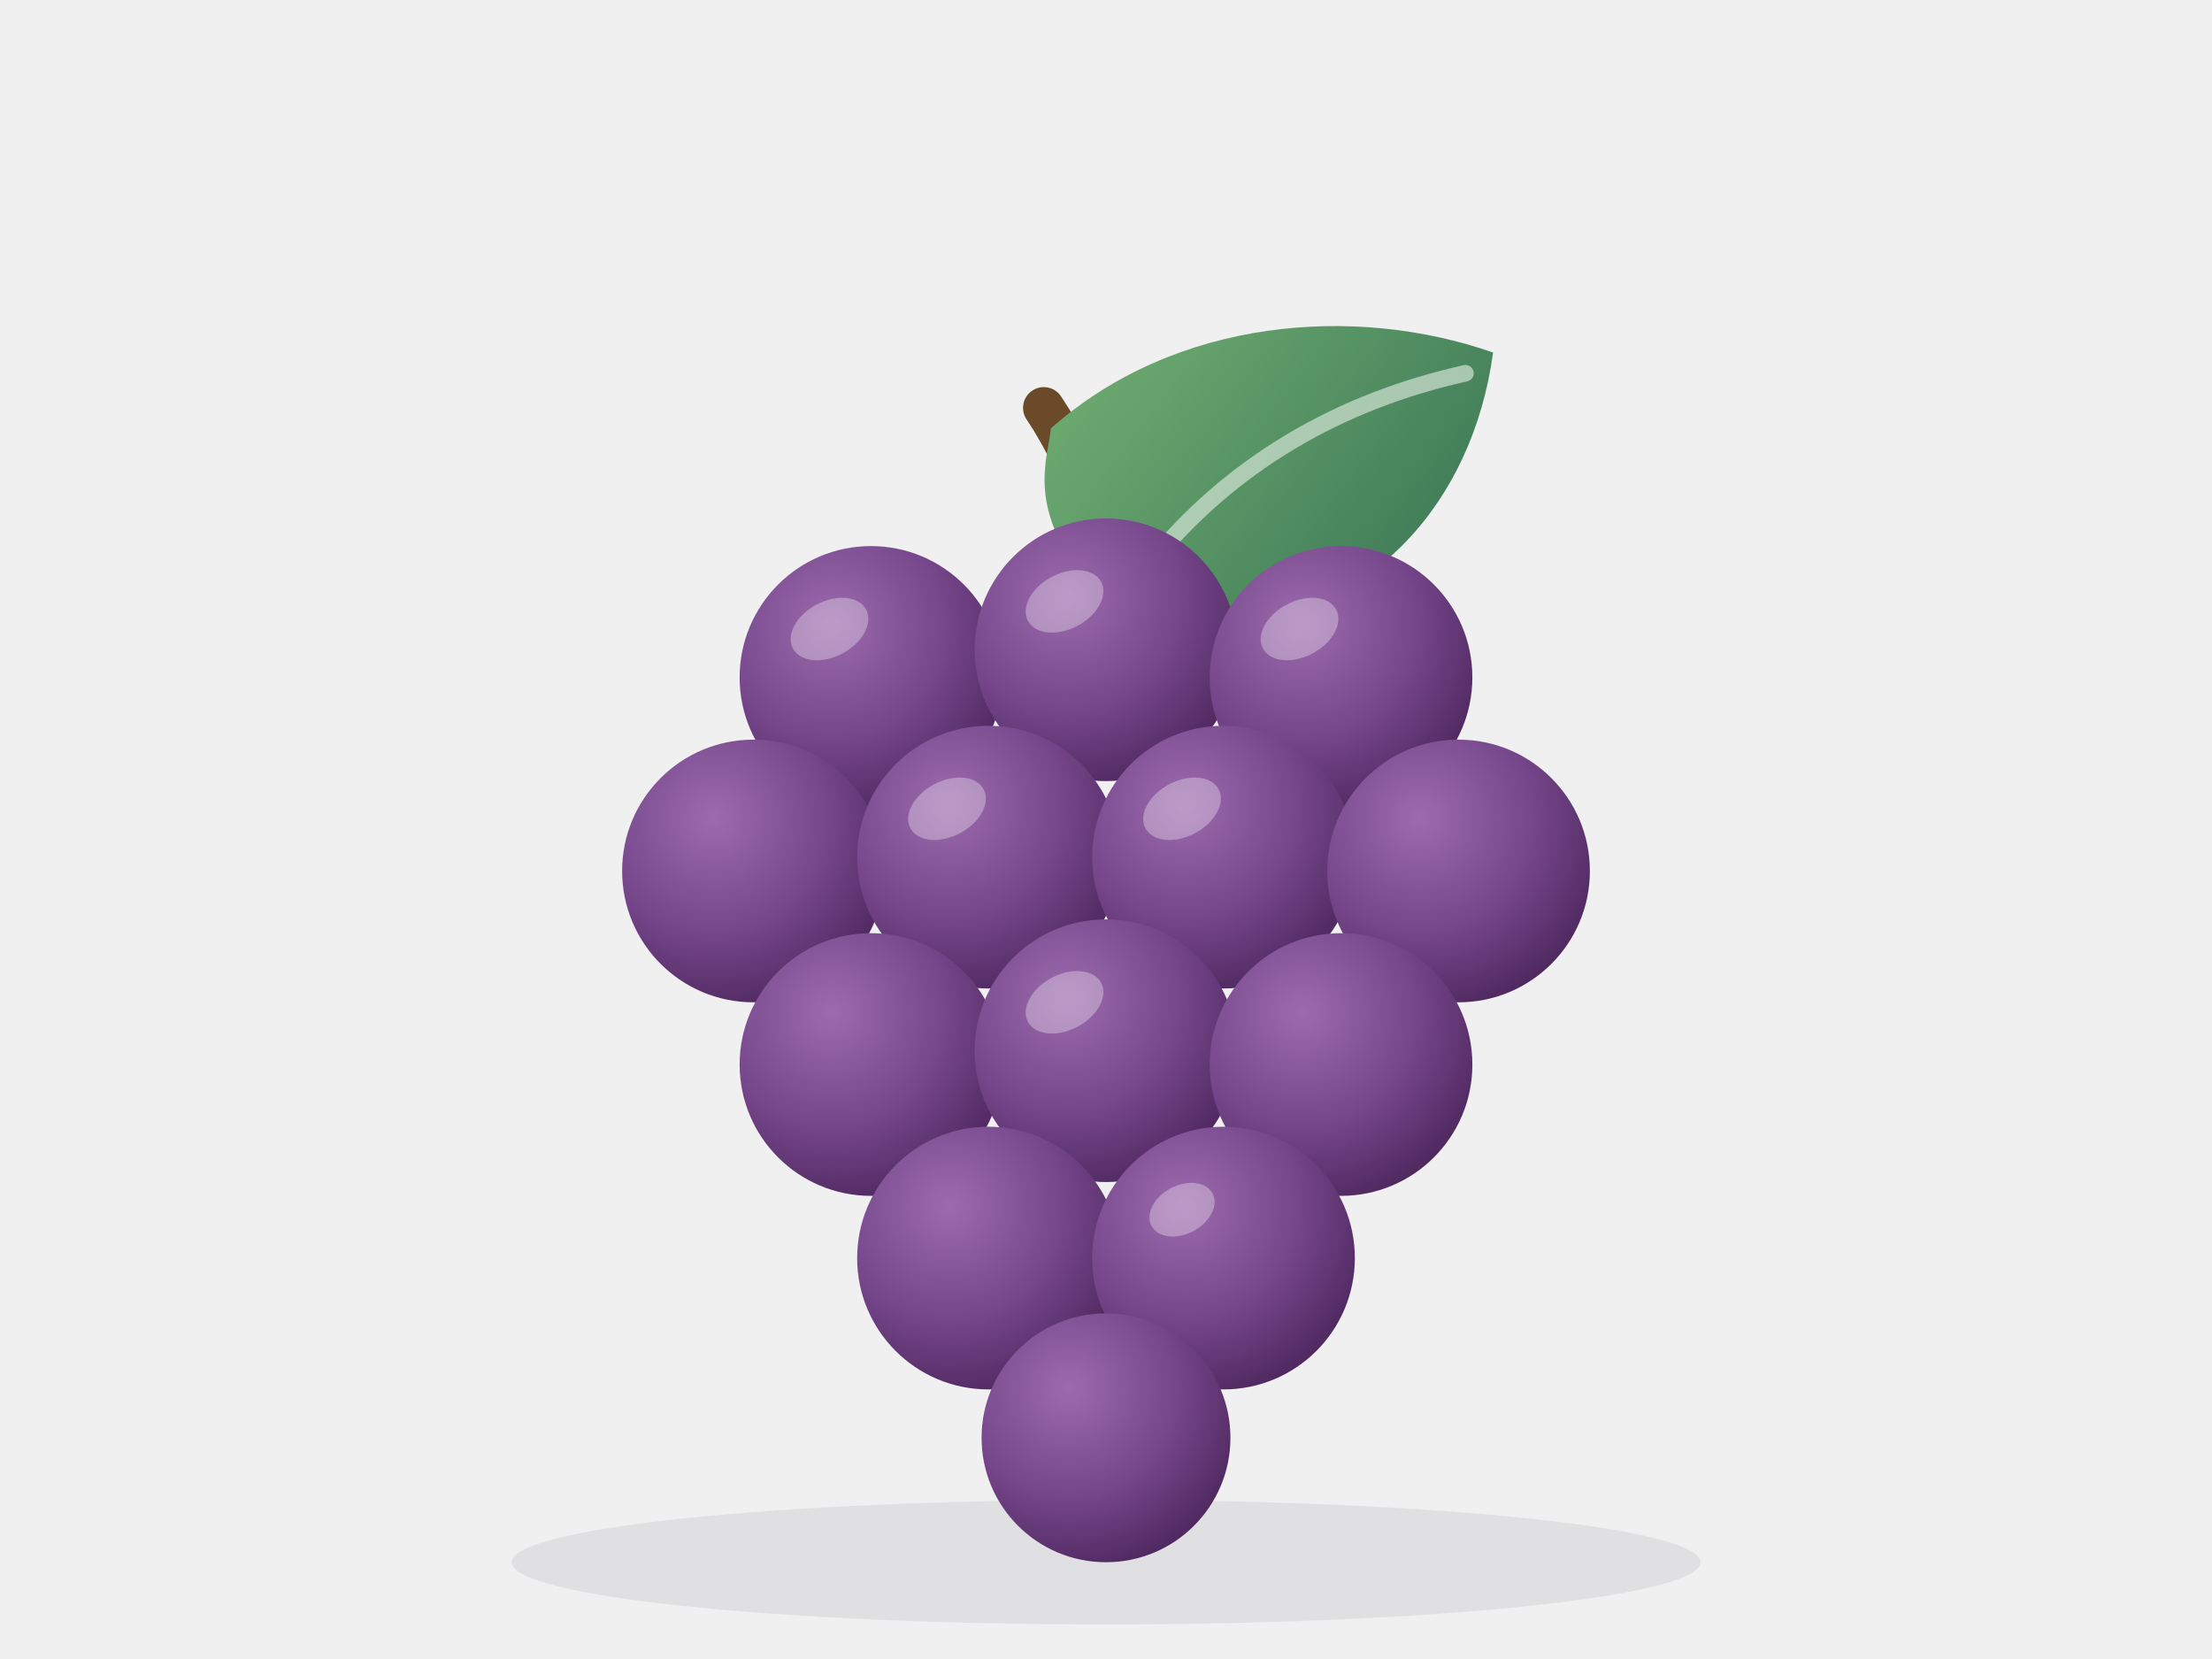
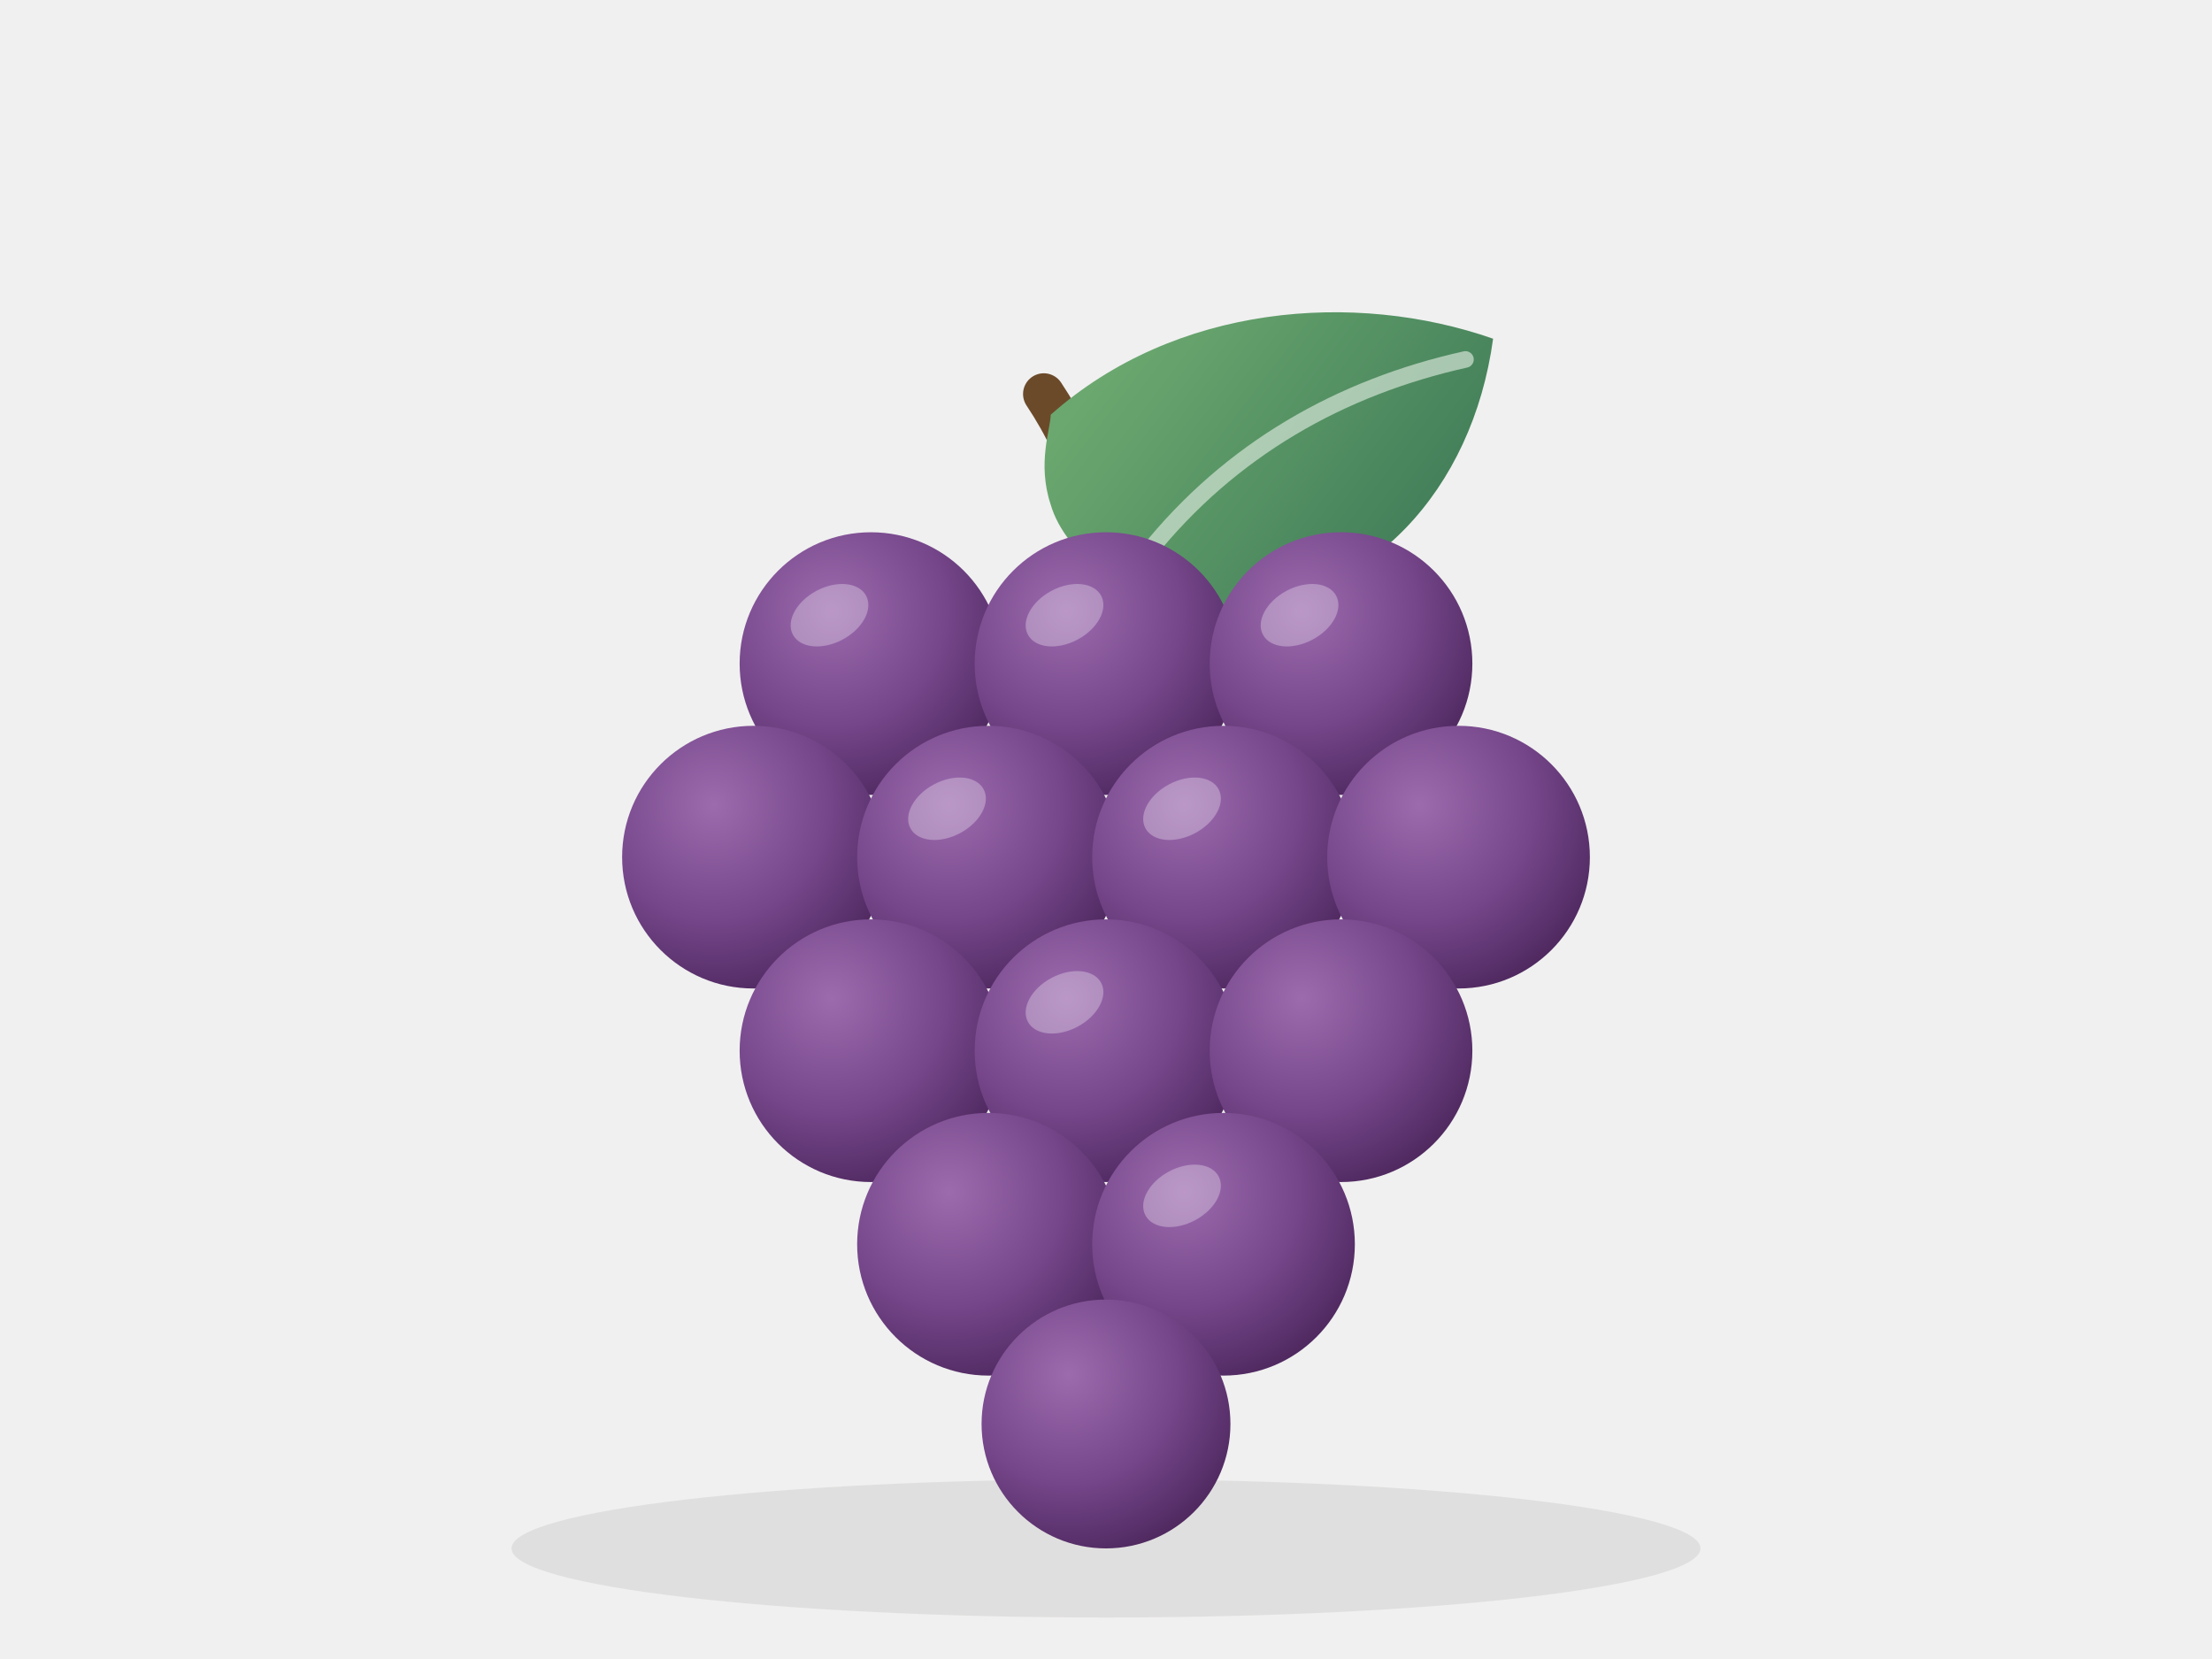
<svg xmlns="http://www.w3.org/2000/svg" viewBox="0 0 320 240" role="img" aria-label="Bunch of fresh grapes">
  <defs>
-     <radialGradient id="gBerry" cx="0.35" cy="0.3" r="0.8">
+     <radialGradient id="grapes-g" cx="0.35" cy="0.3" r="0.8">
      <stop offset="0" stop-color="#9C6BAE" />
      <stop offset="0.55" stop-color="#75468A" />
      <stop offset="1" stop-color="#492459" />
    </radialGradient>
-     <linearGradient id="gLeaf" x1="170" y1="40" x2="230" y2="86" gradientUnits="userSpaceOnUse">
+     <linearGradient id="grapes-lf1" x1="170" y1="40" x2="230" y2="86" gradientUnits="userSpaceOnUse">
      <stop offset="0" stop-color="#6BA86F" />
      <stop offset="1" stop-color="#2F6B4F" />
    </linearGradient>
  </defs>
-   <ellipse cx="160" cy="226" rx="86" ry="9" fill="#2A1A33" opacity="0.08" />
-   <path d="M160 92c0-14-3-24-9-33" fill="none" stroke="#6B4A2A" stroke-width="6" stroke-linecap="round" />
-   <path d="M152 62c18-16 44-18 64-11-3 22-18 38-38 39-14 1-24-8-26-15-2-6 0-11 0-13Z" fill="url(#gLeaf)" />
-   <path d="M212 54c-18 4-34 13-46 28" fill="none" stroke="#E8F2E8" stroke-opacity="0.6" stroke-width="2.4" stroke-linecap="round" />
-   <g fill="url(#gBerry)">
-     <circle cx="126" cy="98" r="19" />
-     <circle cx="160" cy="94" r="19" />
-     <circle cx="194" cy="98" r="19" />
-     <circle cx="109" cy="126" r="19" />
+   <ellipse cx="160" cy="224" rx="86" ry="10" fill="#2A1F14" opacity="0.08" />
+   <path d="M160 90c0-14-3-24-9-33" fill="none" stroke="#6B4A2A" stroke-width="6" stroke-linecap="round" />
+   <path d="M152 60c18-16 44-18 64-11-3 22-18 38-38 39-14 1-24-8-26-15-2-6 0-11 0-13Z" fill="url(#grapes-lf1)" />
+   <path d="M212 52c-18 4-34 13-46 28" fill="none" stroke="#E8F2E8" stroke-opacity="0.6" stroke-width="2.4" stroke-linecap="round" />
+   <g fill="url(#grapes-g)">
+     <circle cx="126" cy="96" r="19" />
+     <circle cx="160" cy="96" r="19" />
+     <circle cx="194" cy="96" r="19" />
+     <circle cx="109" cy="124" r="19" />
    <circle cx="143" cy="124" r="19" />
    <circle cx="177" cy="124" r="19" />
-     <circle cx="211" cy="126" r="19" />
-     <circle cx="126" cy="154" r="19" />
+     <circle cx="211" cy="124" r="19" />
+     <circle cx="126" cy="152" r="19" />
    <circle cx="160" cy="152" r="19" />
-     <circle cx="194" cy="154" r="19" />
-     <circle cx="143" cy="182" r="19" />
-     <circle cx="177" cy="182" r="19" />
-     <circle cx="160" cy="208" r="18" />
+     <circle cx="194" cy="152" r="19" />
+     <circle cx="143" cy="180" r="19" />
+     <circle cx="177" cy="180" r="19" />
+     <circle cx="160" cy="206" r="18" />
  </g>
-   <g fill="#FFFFFF" opacity="0.32">
-     <ellipse cx="120" cy="91" rx="6" ry="4" transform="rotate(-28 120 91)" />
-     <ellipse cx="154" cy="87" rx="6" ry="4" transform="rotate(-28 154 87)" />
-     <ellipse cx="188" cy="91" rx="6" ry="4" transform="rotate(-28 188 91)" />
+   <g fill="#FFFFFF" opacity="0.30">
+     <ellipse cx="120" cy="89" rx="6" ry="4" transform="rotate(-28 120 89)" />
+     <ellipse cx="154" cy="89" rx="6" ry="4" transform="rotate(-28 154 89)" />
+     <ellipse cx="188" cy="89" rx="6" ry="4" transform="rotate(-28 188 89)" />
    <ellipse cx="137" cy="117" rx="6" ry="4" transform="rotate(-28 137 117)" />
    <ellipse cx="171" cy="117" rx="6" ry="4" transform="rotate(-28 171 117)" />
    <ellipse cx="154" cy="145" rx="6" ry="4" transform="rotate(-28 154 145)" />
-     <ellipse cx="171" cy="175" rx="5" ry="3.5" transform="rotate(-28 171 175)" />
+     <ellipse cx="171" cy="173" rx="6" ry="4" transform="rotate(-28 171 173)" />
  </g>
</svg>
